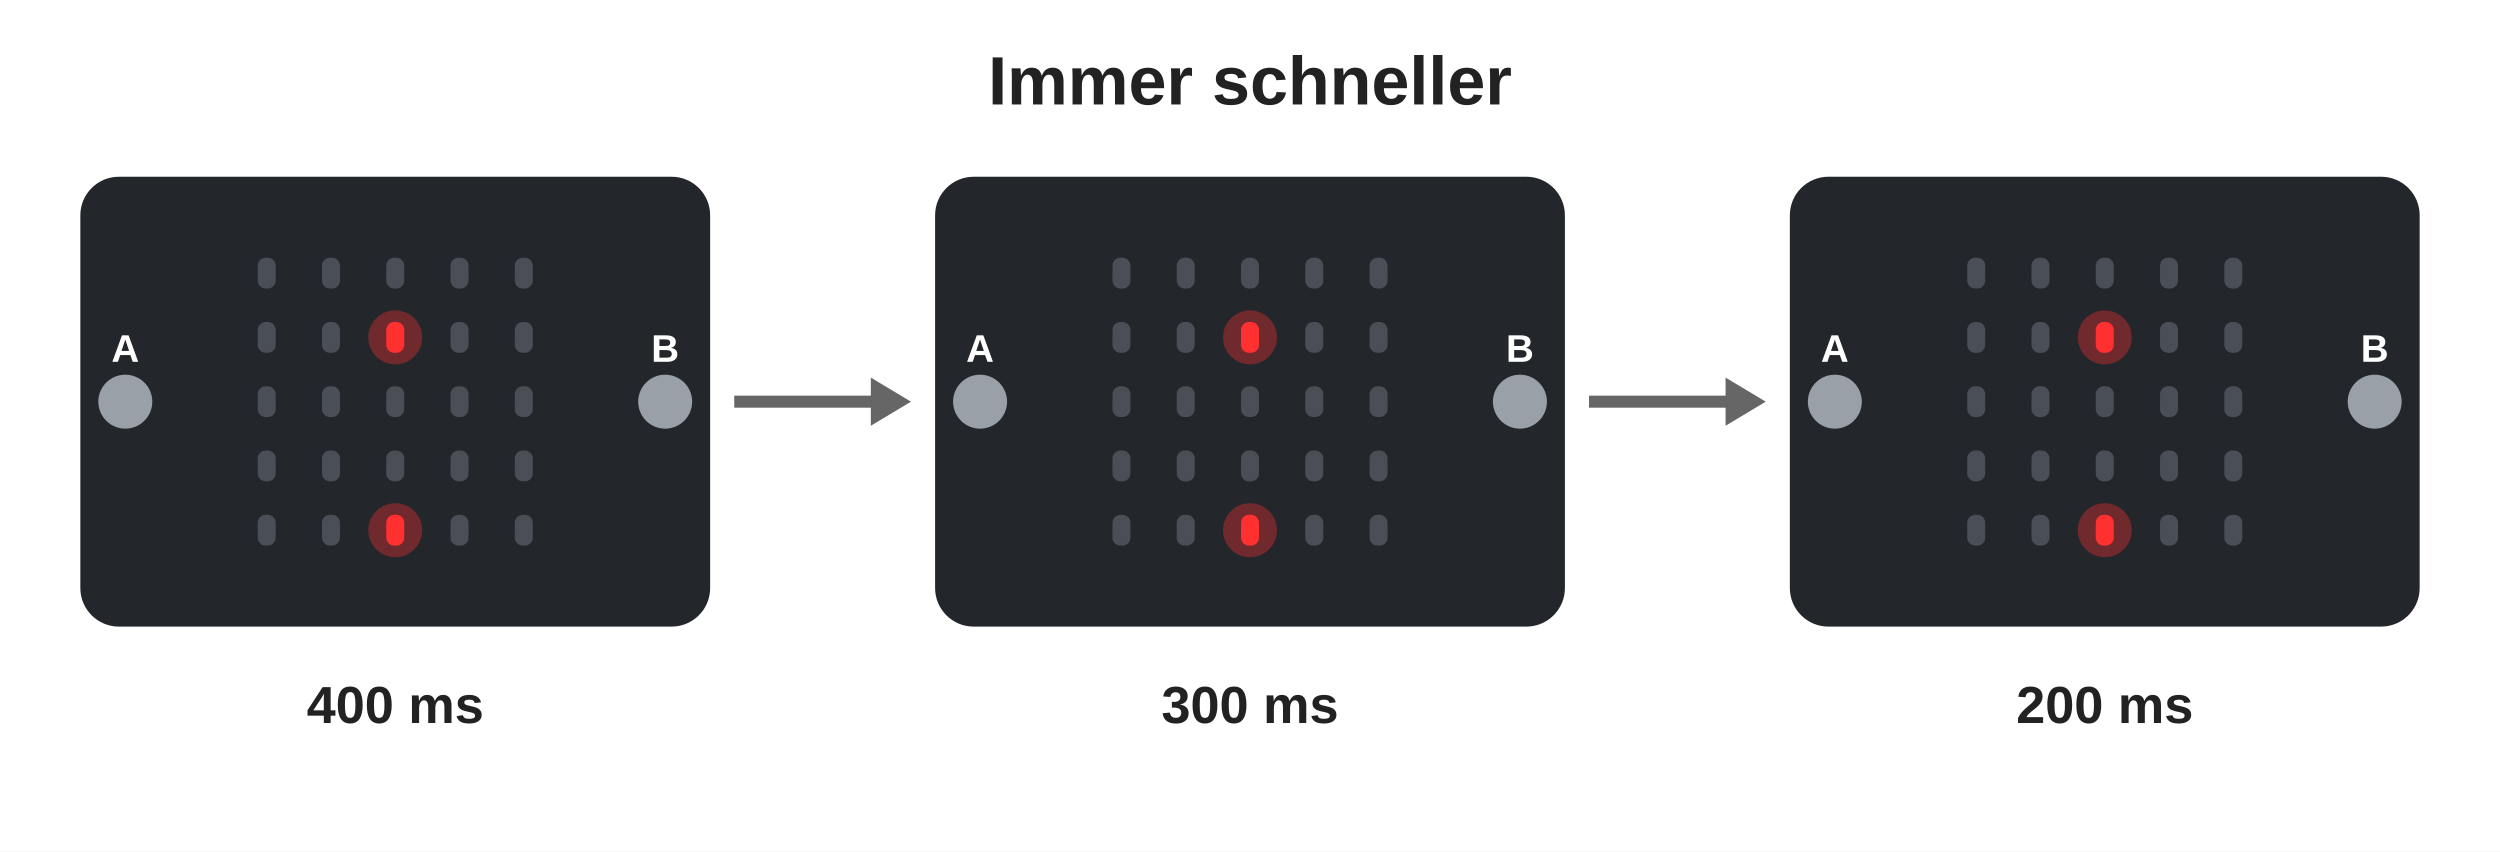
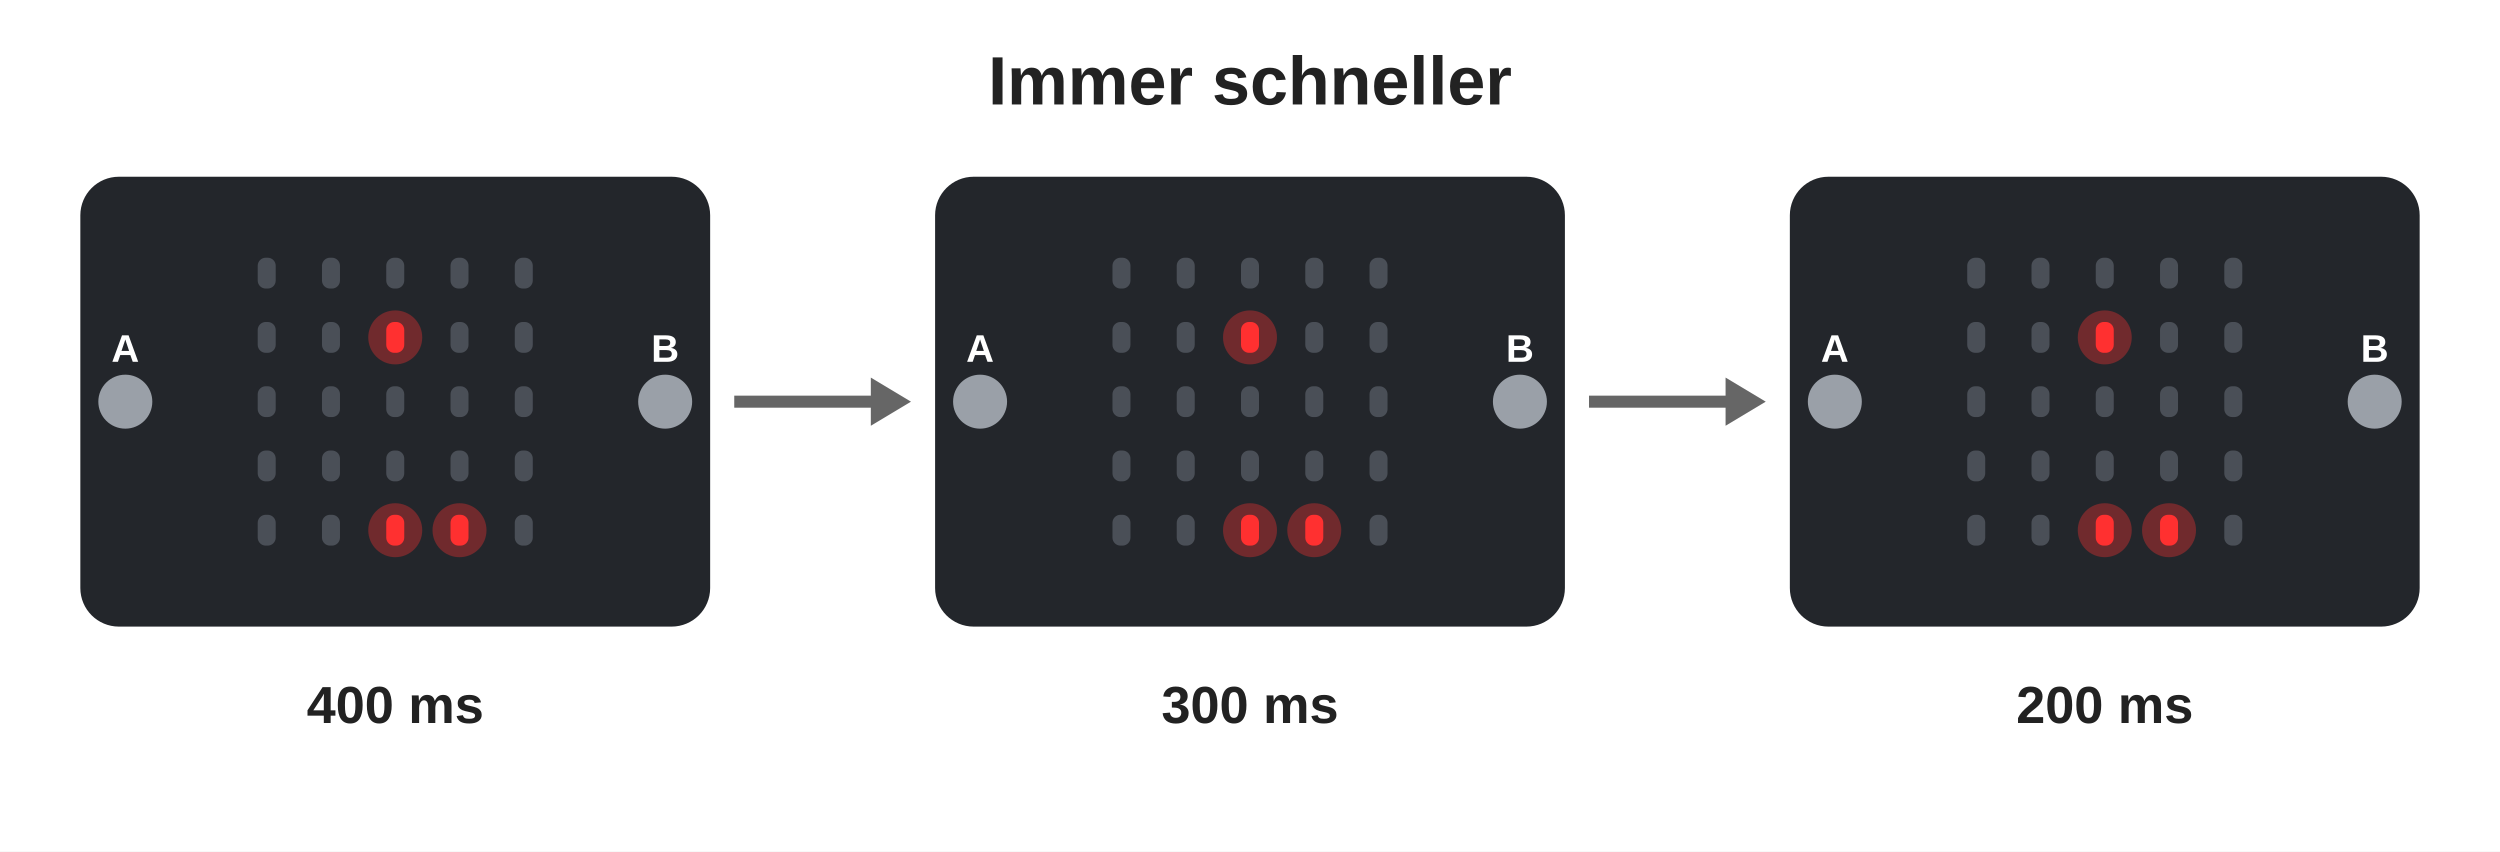
<svg xmlns="http://www.w3.org/2000/svg" viewBox="0 0 622.4 212" width="622.4" height="212" role="img" aria-label="Immer schneller">
  <rect width="622.4" height="212" fill="#fff" />
  <text x="311.2" y="26" text-anchor="middle" font-size="17" fill="#222" font-weight="bold" font-family="Arial, Helvetica, sans-serif">Immer schneller</text>
  <rect x="20.0" y="44" width="156.8" height="112" rx="9.6" fill="#23262b" />
  <rect x="64.16" y="64.16" width="4.48" height="7.68" rx="2" fill="#4a4f57" />
  <rect x="64.16" y="80.16" width="4.48" height="7.68" rx="2" fill="#4a4f57" />
  <rect x="64.16" y="96.16" width="4.48" height="7.68" rx="2" fill="#4a4f57" />
  <rect x="64.16" y="112.16" width="4.48" height="7.68" rx="2" fill="#4a4f57" />
  <rect x="64.16" y="128.16" width="4.48" height="7.68" rx="2" fill="#4a4f57" />
  <rect x="80.16" y="64.16" width="4.48" height="7.68" rx="2" fill="#4a4f57" />
  <rect x="80.16" y="80.16" width="4.48" height="7.68" rx="2" fill="#4a4f57" />
  <rect x="80.16" y="96.16" width="4.48" height="7.68" rx="2" fill="#4a4f57" />
  <rect x="80.16" y="112.16" width="4.48" height="7.68" rx="2" fill="#4a4f57" />
  <rect x="80.16" y="128.16" width="4.48" height="7.68" rx="2" fill="#4a4f57" />
  <rect x="96.16" y="64.16" width="4.48" height="7.68" rx="2" fill="#4a4f57" />
  <circle cx="98.4" cy="84.0" r="6.72" fill="#ff3030" opacity="0.35" />
  <rect x="96.16" y="80.16" width="4.48" height="7.68" rx="2" fill="#ff3030" />
  <rect x="96.16" y="96.16" width="4.48" height="7.68" rx="2" fill="#4a4f57" />
  <rect x="96.16" y="112.16" width="4.48" height="7.68" rx="2" fill="#4a4f57" />
  <circle cx="98.4" cy="132.0" r="6.72" fill="#ff3030" opacity="0.35" />
  <rect x="96.16" y="128.16" width="4.48" height="7.68" rx="2" fill="#ff3030" />
  <rect x="112.16" y="64.16" width="4.48" height="7.68" rx="2" fill="#4a4f57" />
  <rect x="112.16" y="80.16" width="4.48" height="7.68" rx="2" fill="#4a4f57" />
  <rect x="112.16" y="96.16" width="4.48" height="7.68" rx="2" fill="#4a4f57" />
  <rect x="112.16" y="112.16" width="4.48" height="7.68" rx="2" fill="#4a4f57" />
-   <rect x="112.16" y="128.16" width="4.48" height="7.68" rx="2" fill="#4a4f57" />
+   <circle cx="114.4" cy="132.0" r="6.72" fill="#ff3030" opacity="0.35" />
+   <rect x="112.16" y="128.16" width="4.48" height="7.68" rx="2" fill="#ff3030" />
  <rect x="128.16" y="64.16" width="4.48" height="7.68" rx="2" fill="#4a4f57" />
  <rect x="128.16" y="80.16" width="4.48" height="7.68" rx="2" fill="#4a4f57" />
  <rect x="128.16" y="96.16" width="4.48" height="7.68" rx="2" fill="#4a4f57" />
  <rect x="128.16" y="112.16" width="4.48" height="7.68" rx="2" fill="#4a4f57" />
  <rect x="128.16" y="128.16" width="4.48" height="7.68" rx="2" fill="#4a4f57" />
  <circle cx="31.2" cy="100.0" r="6.72" fill="#9aa0a8" />
  <text x="31.2" y="90.08" text-anchor="middle" font-size="9.6" fill="#fff" font-weight="bold" font-family="Arial, Helvetica, sans-serif">A</text>
  <circle cx="165.6" cy="100.0" r="6.72" fill="#9aa0a8" />
  <text x="165.6" y="90.08" text-anchor="middle" font-size="9.6" fill="#fff" font-weight="bold" font-family="Arial, Helvetica, sans-serif">B</text>
  <text x="98.4" y="180" text-anchor="middle" font-size="13" fill="#222" font-weight="bold" font-family="Arial, Helvetica, sans-serif">400 ms</text>
  <line x1="182.8" y1="100.0" x2="218.8" y2="100.0" stroke="#666" stroke-width="3" />
  <polygon points="226.8,100.0 216.8,94.0 216.8,106.0" fill="#666" />
  <rect x="232.8" y="44" width="156.8" height="112" rx="9.6" fill="#23262b" />
  <rect x="276.96" y="64.16" width="4.48" height="7.68" rx="2" fill="#4a4f57" />
  <rect x="276.96" y="80.16" width="4.48" height="7.68" rx="2" fill="#4a4f57" />
  <rect x="276.96" y="96.16" width="4.48" height="7.68" rx="2" fill="#4a4f57" />
  <rect x="276.96" y="112.16" width="4.48" height="7.68" rx="2" fill="#4a4f57" />
  <rect x="276.96" y="128.16" width="4.48" height="7.68" rx="2" fill="#4a4f57" />
  <rect x="292.96" y="64.16" width="4.48" height="7.68" rx="2" fill="#4a4f57" />
  <rect x="292.96" y="80.16" width="4.48" height="7.68" rx="2" fill="#4a4f57" />
  <rect x="292.96" y="96.16" width="4.48" height="7.68" rx="2" fill="#4a4f57" />
  <rect x="292.96" y="112.16" width="4.48" height="7.68" rx="2" fill="#4a4f57" />
  <rect x="292.96" y="128.16" width="4.48" height="7.68" rx="2" fill="#4a4f57" />
  <rect x="308.96" y="64.16" width="4.48" height="7.68" rx="2" fill="#4a4f57" />
  <circle cx="311.2" cy="84.0" r="6.72" fill="#ff3030" opacity="0.35" />
  <rect x="308.96" y="80.16" width="4.48" height="7.68" rx="2" fill="#ff3030" />
  <rect x="308.96" y="96.16" width="4.48" height="7.68" rx="2" fill="#4a4f57" />
  <rect x="308.96" y="112.16" width="4.48" height="7.68" rx="2" fill="#4a4f57" />
  <circle cx="311.2" cy="132.0" r="6.72" fill="#ff3030" opacity="0.35" />
  <rect x="308.96" y="128.16" width="4.48" height="7.68" rx="2" fill="#ff3030" />
  <rect x="324.96" y="64.16" width="4.48" height="7.68" rx="2" fill="#4a4f57" />
  <rect x="324.96" y="80.16" width="4.48" height="7.68" rx="2" fill="#4a4f57" />
  <rect x="324.96" y="96.16" width="4.48" height="7.68" rx="2" fill="#4a4f57" />
  <rect x="324.96" y="112.16" width="4.48" height="7.68" rx="2" fill="#4a4f57" />
-   <rect x="324.96" y="128.16" width="4.48" height="7.68" rx="2" fill="#4a4f57" />
+   <circle cx="327.2" cy="132.0" r="6.72" fill="#ff3030" opacity="0.35" />
+   <rect x="324.96" y="128.16" width="4.48" height="7.68" rx="2" fill="#ff3030" />
  <rect x="340.96" y="64.16" width="4.48" height="7.68" rx="2" fill="#4a4f57" />
  <rect x="340.96" y="80.16" width="4.48" height="7.68" rx="2" fill="#4a4f57" />
  <rect x="340.96" y="96.16" width="4.48" height="7.68" rx="2" fill="#4a4f57" />
  <rect x="340.96" y="112.16" width="4.48" height="7.68" rx="2" fill="#4a4f57" />
  <rect x="340.96" y="128.16" width="4.48" height="7.68" rx="2" fill="#4a4f57" />
  <circle cx="244.0" cy="100.0" r="6.72" fill="#9aa0a8" />
  <text x="244.0" y="90.08" text-anchor="middle" font-size="9.6" fill="#fff" font-weight="bold" font-family="Arial, Helvetica, sans-serif">A</text>
  <circle cx="378.4" cy="100.0" r="6.72" fill="#9aa0a8" />
  <text x="378.4" y="90.08" text-anchor="middle" font-size="9.6" fill="#fff" font-weight="bold" font-family="Arial, Helvetica, sans-serif">B</text>
  <text x="311.2" y="180" text-anchor="middle" font-size="13" fill="#222" font-weight="bold" font-family="Arial, Helvetica, sans-serif">300 ms</text>
  <line x1="395.6" y1="100.0" x2="431.6" y2="100.0" stroke="#666" stroke-width="3" />
  <polygon points="439.6,100.0 429.6,94.0 429.6,106.0" fill="#666" />
  <rect x="445.6" y="44" width="156.8" height="112" rx="9.6" fill="#23262b" />
  <rect x="489.76" y="64.16" width="4.48" height="7.68" rx="2" fill="#4a4f57" />
  <rect x="489.76" y="80.16" width="4.48" height="7.68" rx="2" fill="#4a4f57" />
  <rect x="489.76" y="96.16" width="4.48" height="7.68" rx="2" fill="#4a4f57" />
  <rect x="489.76" y="112.16" width="4.48" height="7.68" rx="2" fill="#4a4f57" />
  <rect x="489.76" y="128.16" width="4.48" height="7.68" rx="2" fill="#4a4f57" />
  <rect x="505.76" y="64.16" width="4.48" height="7.68" rx="2" fill="#4a4f57" />
  <rect x="505.76" y="80.16" width="4.48" height="7.68" rx="2" fill="#4a4f57" />
  <rect x="505.76" y="96.16" width="4.48" height="7.68" rx="2" fill="#4a4f57" />
  <rect x="505.76" y="112.16" width="4.48" height="7.68" rx="2" fill="#4a4f57" />
  <rect x="505.76" y="128.16" width="4.48" height="7.68" rx="2" fill="#4a4f57" />
  <rect x="521.76" y="64.16" width="4.48" height="7.68" rx="2" fill="#4a4f57" />
  <circle cx="524.0" cy="84.0" r="6.72" fill="#ff3030" opacity="0.35" />
  <rect x="521.76" y="80.16" width="4.48" height="7.68" rx="2" fill="#ff3030" />
  <rect x="521.76" y="96.16" width="4.48" height="7.68" rx="2" fill="#4a4f57" />
  <rect x="521.76" y="112.16" width="4.48" height="7.68" rx="2" fill="#4a4f57" />
  <circle cx="524.0" cy="132.0" r="6.72" fill="#ff3030" opacity="0.35" />
  <rect x="521.76" y="128.16" width="4.48" height="7.68" rx="2" fill="#ff3030" />
  <rect x="537.76" y="64.16" width="4.48" height="7.68" rx="2" fill="#4a4f57" />
  <rect x="537.76" y="80.16" width="4.48" height="7.68" rx="2" fill="#4a4f57" />
  <rect x="537.76" y="96.16" width="4.48" height="7.68" rx="2" fill="#4a4f57" />
  <rect x="537.76" y="112.16" width="4.48" height="7.68" rx="2" fill="#4a4f57" />
-   <rect x="537.76" y="128.16" width="4.48" height="7.68" rx="2" fill="#4a4f57" />
+   <circle cx="540.0" cy="132.0" r="6.72" fill="#ff3030" opacity="0.35" />
+   <rect x="537.76" y="128.16" width="4.48" height="7.68" rx="2" fill="#ff3030" />
  <rect x="553.76" y="64.16" width="4.48" height="7.68" rx="2" fill="#4a4f57" />
  <rect x="553.76" y="80.16" width="4.48" height="7.68" rx="2" fill="#4a4f57" />
  <rect x="553.76" y="96.16" width="4.48" height="7.68" rx="2" fill="#4a4f57" />
  <rect x="553.76" y="112.16" width="4.48" height="7.68" rx="2" fill="#4a4f57" />
  <rect x="553.76" y="128.16" width="4.48" height="7.68" rx="2" fill="#4a4f57" />
  <circle cx="456.8" cy="100.0" r="6.72" fill="#9aa0a8" />
  <text x="456.8" y="90.08" text-anchor="middle" font-size="9.6" fill="#fff" font-weight="bold" font-family="Arial, Helvetica, sans-serif">A</text>
  <circle cx="591.2" cy="100.0" r="6.72" fill="#9aa0a8" />
  <text x="591.2" y="90.08" text-anchor="middle" font-size="9.6" fill="#fff" font-weight="bold" font-family="Arial, Helvetica, sans-serif">B</text>
  <text x="524.0" y="180" text-anchor="middle" font-size="13" fill="#222" font-weight="bold" font-family="Arial, Helvetica, sans-serif">200 ms</text>
</svg>
